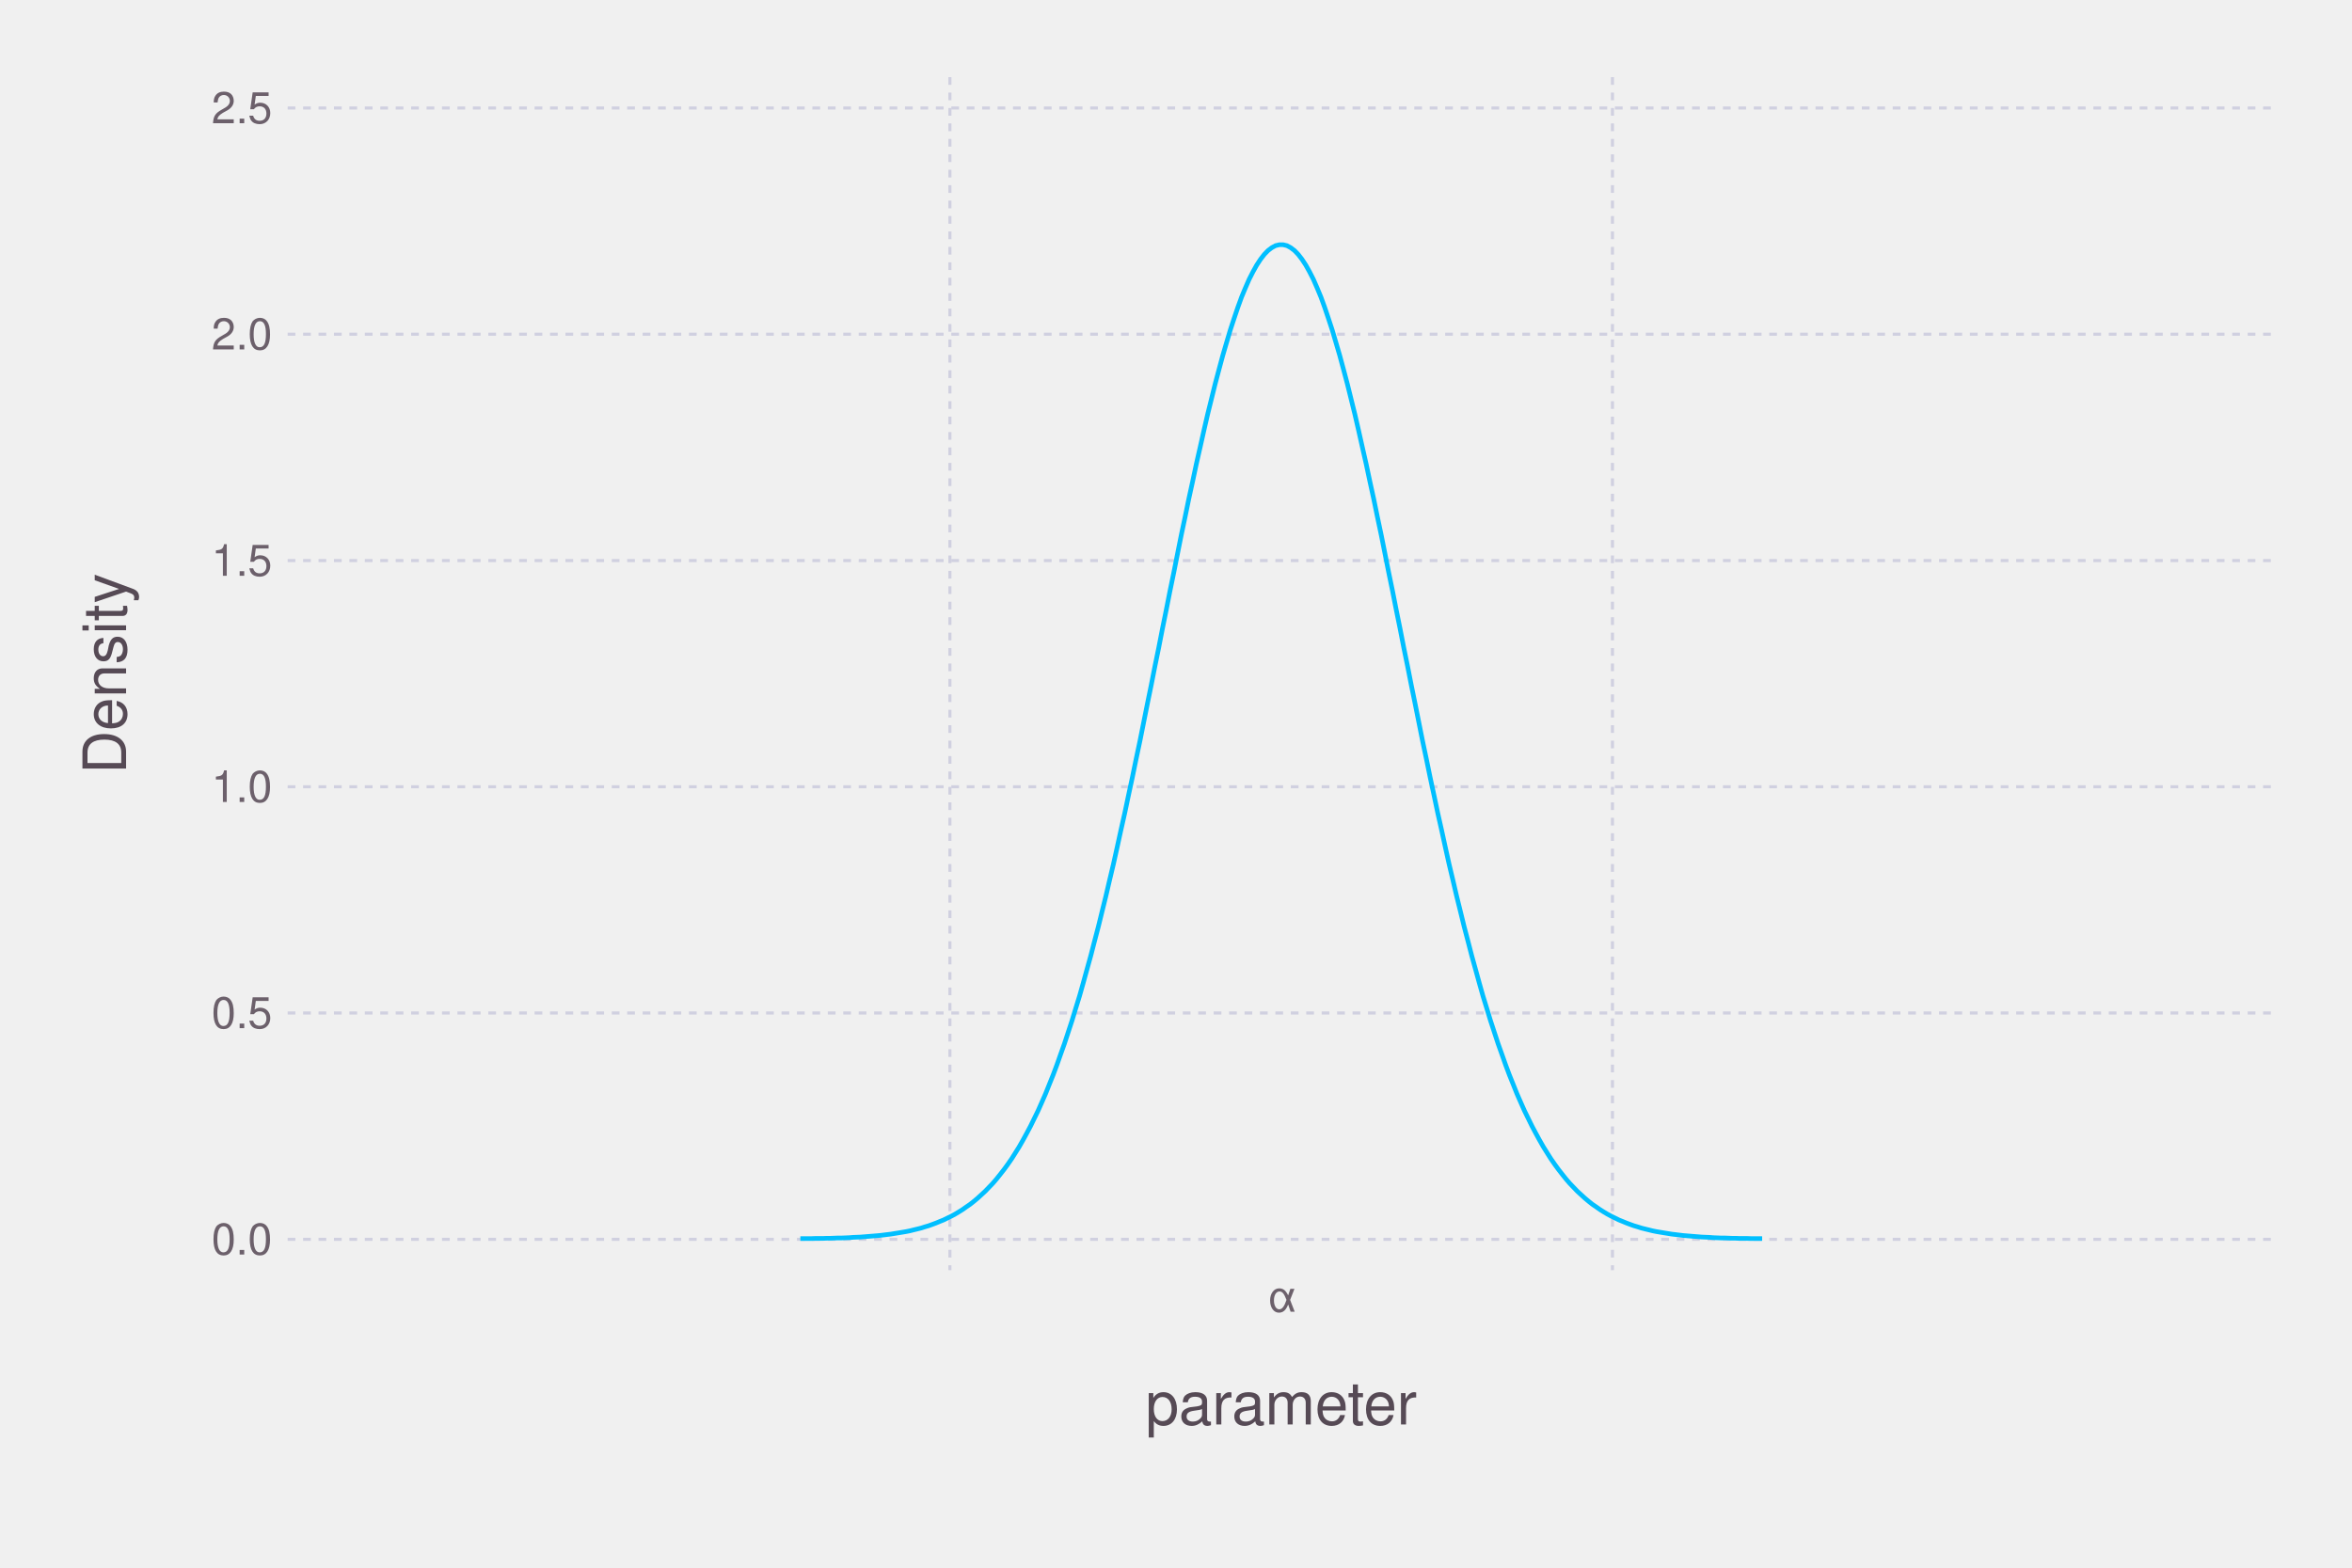
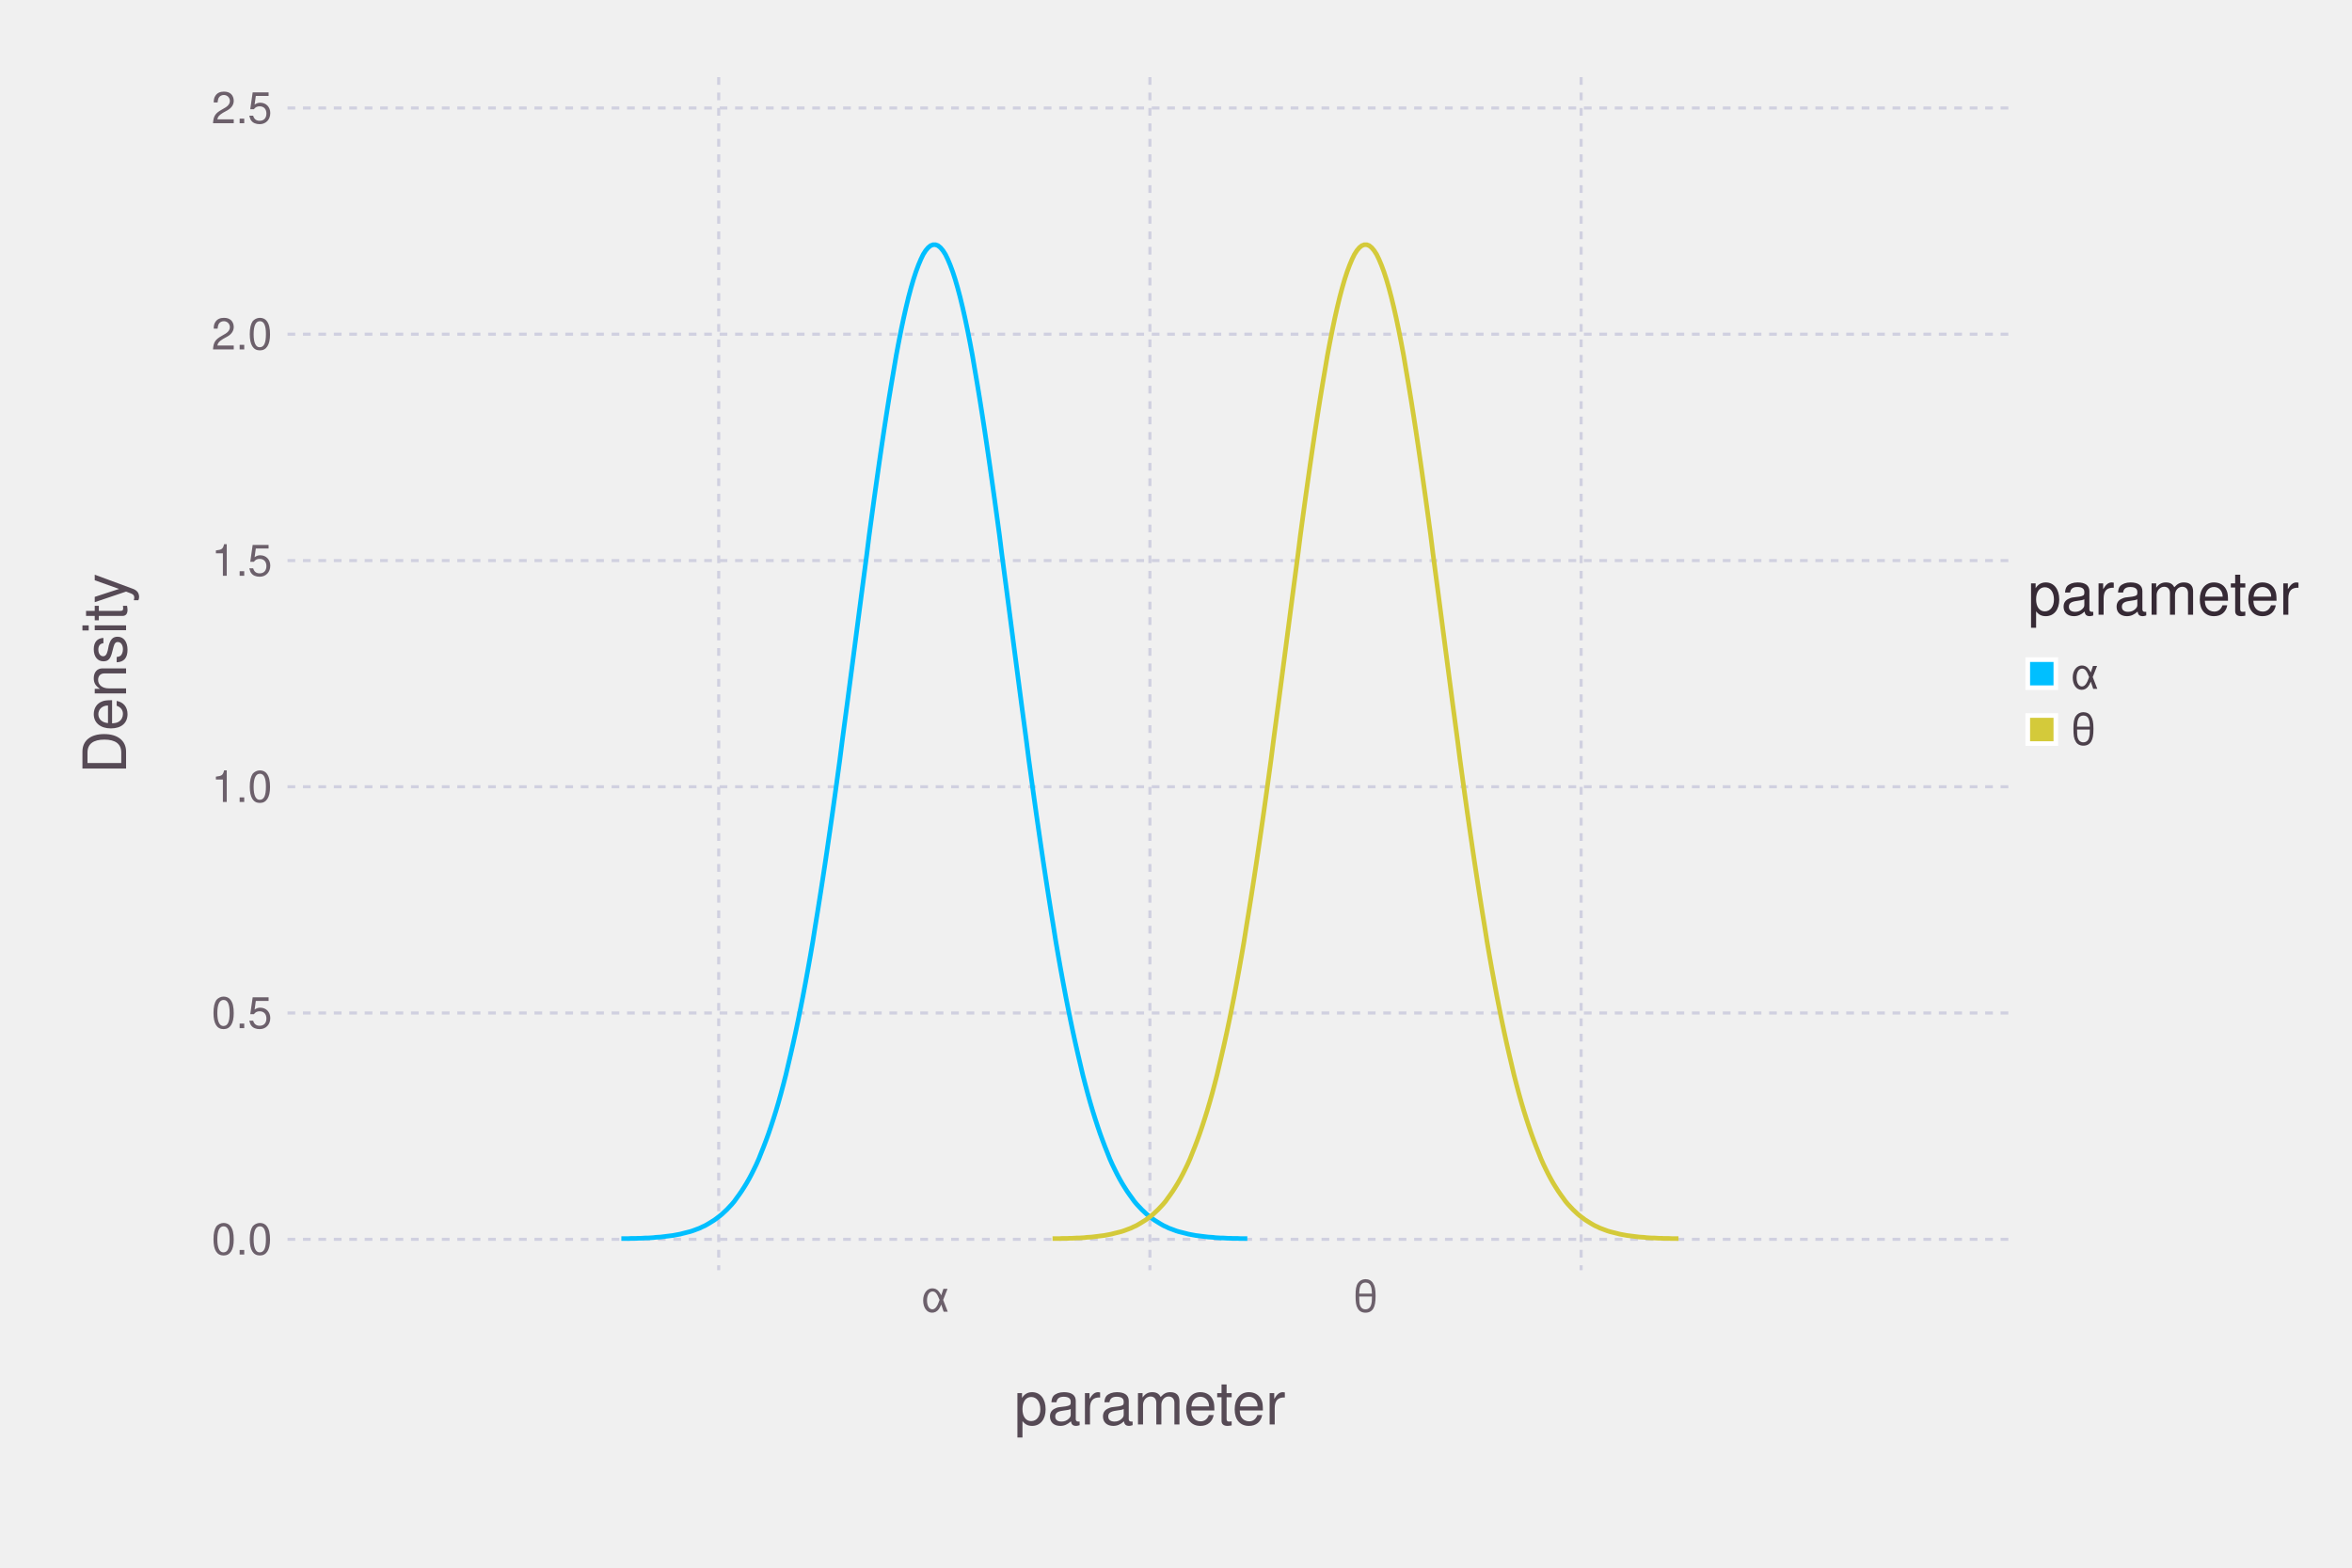
<svg xmlns="http://www.w3.org/2000/svg" version="1.2" width="152.4mm" height="101.6mm" viewBox="0 0 152.4 101.6" stroke="none" fill="#000000" stroke-width="0.3" font-size="3.88">
  <defs>
    <marker id="arrow" markerWidth="15" markerHeight="7" refX="5" refY="3.5" orient="auto" markerUnits="strokeWidth">
      <path d="M0,0 L15,3.5 L0,7 z" stroke="context-stroke" fill="context-stroke" />
    </marker>
  </defs>
-   <g class="plotroot yscalable" id="img-973c1bc8-1">
-     <g font-size="3.88" font-family="'PT Sans','Helvetica Neue','Helvetica',sans-serif" fill="#564A55" stroke="#000000" stroke-opacity="0.000" id="img-973c1bc8-2">
-       <g transform="translate(83.02,89.99)">
+   <g class="plotroot yscalable" id="img-4b1bc806-1">
+     <g font-size="3.88" font-family="'PT Sans','Helvetica Neue','Helvetica',sans-serif" fill="#564A55" stroke="#000000" stroke-opacity="0.000" id="img-4b1bc806-2">
+       <g transform="translate(74.51,89.99)">
        <g class="primitive">
          <text text-anchor="middle" dy="0.6em">parameter</text>
        </g>
      </g>
    </g>
-     <g class="guide xlabels" font-size="2.82" font-family="'PT Sans Caption','Helvetica Neue','Helvetica',sans-serif" fill="#6C606B" id="img-973c1bc8-3">
-       <g transform="translate(40.09,83.32)">
+     <g class="guide xlabels" font-size="2.82" font-family="'PT Sans Caption','Helvetica Neue','Helvetica',sans-serif" fill="#6C606B" id="img-4b1bc806-3">
+       <g transform="translate(32.6,83.32)">
        <g class="primitive">
          <text text-anchor="middle" dy="0.6em" />
        </g>
      </g>
-       <g transform="translate(83.02,83.32)">
+       <g transform="translate(60.54,83.32)">
        <g class="primitive">
          <text text-anchor="middle" dy="0.6em">α</text>
        </g>
      </g>
-       <g transform="translate(125.94,83.32)">
+       <g transform="translate(88.48,83.32)">
+         <g class="primitive">
+           <text text-anchor="middle" dy="0.6em">θ</text>
+         </g>
+       </g>
+       <g transform="translate(116.43,83.32)">
        <g class="primitive">
          <text text-anchor="middle" dy="0.6em" />
        </g>
      </g>
    </g>
-     <g clip-path="url(#img-973c1bc8-4)">
-       <g id="img-973c1bc8-5">
-         <g pointer-events="visible" stroke-width="0.3" fill="#000000" fill-opacity="0.000" stroke="#000000" stroke-opacity="0.000" class="guide background" id="img-973c1bc8-6">
-           <g transform="translate(83.02,43.66)" id="img-973c1bc8-7">
-             <path d="M-64.38,-38.66 L64.38,-38.66 64.38,38.66 -64.38,38.66  z" class="primitive" />
+     <g class="guide colorkey" id="img-4b1bc806-4">
+       <g fill="#4C404B" font-size="2.82" font-family="'PT Sans','Helvetica Neue','Helvetica',sans-serif" id="img-4b1bc806-5">
+         <g transform="translate(134.21,43.66)" id="img-4b1bc806-6" class="color_α">
+           <g class="primitive">
+             <text dy="0.35em">α</text>
          </g>
        </g>
-         <g class="guide ygridlines xfixed" stroke-dasharray="0.5,0.5" stroke-width="0.2" stroke="#D0D0E0" id="img-973c1bc8-8">
-           <g transform="translate(83.02,80.32)" id="img-973c1bc8-9">
-             <path fill="none" d="M-64.38,0 L64.38,0 " class="primitive" />
-           </g>
-           <g transform="translate(83.02,65.65)" id="img-973c1bc8-10">
-             <path fill="none" d="M-64.38,0 L64.38,0 " class="primitive" />
-           </g>
-           <g transform="translate(83.02,50.99)" id="img-973c1bc8-11">
-             <path fill="none" d="M-64.38,0 L64.38,0 " class="primitive" />
-           </g>
-           <g transform="translate(83.02,36.33)" id="img-973c1bc8-12">
-             <path fill="none" d="M-64.38,0 L64.38,0 " class="primitive" />
-           </g>
-           <g transform="translate(83.02,21.66)" id="img-973c1bc8-13">
-             <path fill="none" d="M-64.38,0 L64.38,0 " class="primitive" />
-           </g>
-           <g transform="translate(83.02,7)" id="img-973c1bc8-14">
-             <path fill="none" d="M-64.38,0 L64.38,0 " class="primitive" />
+         <g transform="translate(134.21,47.28)" id="img-4b1bc806-7" class="color_θ">
+           <g class="primitive">
+             <text dy="0.35em">θ</text>
          </g>
        </g>
-         <g class="guide xgridlines yfixed" stroke-dasharray="0.5,0.5" stroke-width="0.2" stroke="#D0D0E0" id="img-973c1bc8-15">
-           <g transform="translate(61.55,43.66)" id="img-973c1bc8-16">
+       </g>
+       <g fill-opacity="1" id="img-4b1bc806-8">
+         <g transform="translate(132.3,43.66)" id="img-4b1bc806-9" class="color_α" stroke="#FFFFFF" fill="#00BFFF">
+           <path d="M-0.91,-0.91 L0.91,-0.91 0.91,0.91 -0.91,0.91  z" class="primitive" />
+         </g>
+         <g transform="translate(132.3,47.28)" id="img-4b1bc806-10" class="color_θ" stroke="#FFFFFF" fill="#D4CA3A">
+           <path d="M-0.91,-0.91 L0.91,-0.91 0.91,0.91 -0.91,0.91  z" class="primitive" />
+         </g>
+       </g>
+       <g fill="#362A35" font-size="3.88" font-family="'PT Sans','Helvetica Neue','Helvetica',sans-serif" stroke="#000000" stroke-opacity="0.000" id="img-4b1bc806-11">
+         <g transform="translate(131.4,39.84)" id="img-4b1bc806-12">
+           <g class="primitive">
+             <text dy="-0em">parameter</text>
+           </g>
+         </g>
+       </g>
+     </g>
+     <g clip-path="url(#img-4b1bc806-13)">
+       <g id="img-4b1bc806-14">
+         <g pointer-events="visible" stroke-width="0.3" fill="#000000" fill-opacity="0.000" stroke="#000000" stroke-opacity="0.000" class="guide background" id="img-4b1bc806-15">
+           <g transform="translate(74.51,43.66)" id="img-4b1bc806-16">
+             <path d="M-55.88,-38.66 L55.88,-38.66 55.88,38.66 -55.88,38.66  z" class="primitive" />
+           </g>
+         </g>
+         <g class="guide ygridlines xfixed" stroke-dasharray="0.5,0.5" stroke-width="0.2" stroke="#D0D0E0" id="img-4b1bc806-17">
+           <g transform="translate(74.51,80.32)" id="img-4b1bc806-18">
+             <path fill="none" d="M-55.88,0 L55.88,0 " class="primitive" />
+           </g>
+           <g transform="translate(74.51,65.65)" id="img-4b1bc806-19">
+             <path fill="none" d="M-55.88,0 L55.88,0 " class="primitive" />
+           </g>
+           <g transform="translate(74.51,50.99)" id="img-4b1bc806-20">
+             <path fill="none" d="M-55.88,0 L55.88,0 " class="primitive" />
+           </g>
+           <g transform="translate(74.51,36.33)" id="img-4b1bc806-21">
+             <path fill="none" d="M-55.88,0 L55.88,0 " class="primitive" />
+           </g>
+           <g transform="translate(74.51,21.66)" id="img-4b1bc806-22">
+             <path fill="none" d="M-55.88,0 L55.88,0 " class="primitive" />
+           </g>
+           <g transform="translate(74.51,7)" id="img-4b1bc806-23">
+             <path fill="none" d="M-55.88,0 L55.88,0 " class="primitive" />
+           </g>
+         </g>
+         <g class="guide xgridlines yfixed" stroke-dasharray="0.5,0.5" stroke-width="0.2" stroke="#D0D0E0" id="img-4b1bc806-24">
+           <g transform="translate(46.57,43.66)" id="img-4b1bc806-25">
            <path fill="none" d="M0,-38.66 L0,38.66 " class="primitive" />
          </g>
-           <g transform="translate(104.48,43.66)" id="img-973c1bc8-17">
+           <g transform="translate(74.51,43.66)" id="img-4b1bc806-26">
+             <path fill="none" d="M0,-38.66 L0,38.66 " class="primitive" />
+           </g>
+           <g transform="translate(102.45,43.66)" id="img-4b1bc806-27">
            <path fill="none" d="M0,-38.66 L0,38.66 " class="primitive" />
          </g>
        </g>
-         <g class="plotpanel" id="img-973c1bc8-18">
-           <g stroke-width="0.3" fill="#000000" fill-opacity="0.000" class="geometry" id="img-973c1bc8-19">
-             <g class="color_LCHab{Float32}(70.0f0,60.0f0,240.0f0)" stroke-dasharray="none" stroke="#00BFFF" id="img-973c1bc8-20">
-               <g transform="translate(83.02,60.19)" id="img-973c1bc8-21">
-                 <path fill="none" d="M-31.16,20.08 L-30.91,20.08 -30.67,20.08 -30.42,20.08 -30.18,20.07 -29.94,20.07 -29.69,20.07 -29.45,20.06 -29.2,20.06 -28.96,20.05 -28.71,20.04 -28.47,20.04 -28.23,20.03 -27.98,20.02 -27.74,20 -27.49,19.99 -27.25,19.98 -27,19.96 -26.76,19.94 -26.51,19.92 -26.27,19.9 -26.03,19.88 -25.78,19.85 -25.54,19.82 -25.29,19.79 -25.05,19.75 -24.8,19.71 -24.56,19.67 -24.32,19.63 -24.07,19.58 -23.83,19.52 -23.58,19.46 -23.34,19.4 -23.09,19.32 -22.85,19.25 -22.6,19.16 -22.36,19.07 -22.12,18.97 -21.87,18.87 -21.63,18.75 -21.38,18.63 -21.14,18.5 -20.89,18.35 -20.65,18.2 -20.41,18.03 -20.16,17.86 -19.92,17.67 -19.67,17.46 -19.43,17.24 -19.18,17.01 -18.94,16.76 -18.69,16.5 -18.45,16.22 -18.21,15.92 -17.96,15.6 -17.72,15.27 -17.47,14.91 -17.23,14.53 -16.98,14.13 -16.74,13.71 -16.5,13.27 -16.25,12.8 -16.01,12.31 -15.76,11.8 -15.52,11.26 -15.27,10.69 -15.03,10.09 -14.78,9.47 -14.54,8.83 -14.3,8.15 -14.05,7.45 -13.81,6.72 -13.56,5.96 -13.32,5.17 -13.07,4.36 -12.83,3.51 -12.59,2.64 -12.34,1.74 -12.1,0.81 -11.85,-0.14 -11.61,-1.12 -11.36,-2.13 -11.12,-3.16 -10.87,-4.21 -10.63,-5.29 -10.39,-6.39 -10.14,-7.5 -9.9,-8.64 -9.65,-9.8 -9.41,-10.97 -9.16,-12.15 -8.92,-13.35 -8.68,-14.55 -8.43,-15.77 -8.19,-16.99 -7.94,-18.21 -7.7,-19.44 -7.45,-20.67 -7.21,-21.89 -6.96,-23.1 -6.72,-24.31 -6.48,-25.51 -6.23,-26.69 -5.99,-27.86 -5.74,-29 -5.5,-30.13 -5.25,-31.23 -5.01,-32.3 -4.77,-33.34 -4.52,-34.35 -4.28,-35.32 -4.03,-36.26 -3.79,-37.15 -3.54,-38 -3.3,-38.81 -3.05,-39.57 -2.81,-40.28 -2.57,-40.94 -2.32,-41.54 -2.08,-42.09 -1.83,-42.58 -1.59,-43.01 -1.34,-43.39 -1.1,-43.7 -0.86,-43.95 -0.61,-44.14 -0.37,-44.27 -0.12,-44.33 0.12,-44.33 0.37,-44.27 0.61,-44.14 0.86,-43.95 1.1,-43.7 1.34,-43.39 1.59,-43.01 1.83,-42.58 2.08,-42.09 2.32,-41.54 2.57,-40.94 2.81,-40.28 3.05,-39.57 3.3,-38.81 3.54,-38 3.79,-37.15 4.03,-36.26 4.28,-35.32 4.52,-34.35 4.77,-33.34 5.01,-32.3 5.25,-31.23 5.5,-30.13 5.74,-29 5.99,-27.86 6.23,-26.69 6.48,-25.51 6.72,-24.31 6.96,-23.1 7.21,-21.89 7.45,-20.67 7.7,-19.44 7.94,-18.21 8.19,-16.99 8.43,-15.77 8.68,-14.55 8.92,-13.35 9.16,-12.15 9.41,-10.97 9.65,-9.8 9.9,-8.64 10.14,-7.5 10.39,-6.39 10.63,-5.29 10.87,-4.21 11.12,-3.16 11.36,-2.13 11.61,-1.12 11.85,-0.14 12.1,0.81 12.34,1.74 12.59,2.64 12.83,3.51 13.07,4.36 13.32,5.17 13.56,5.96 13.81,6.72 14.05,7.45 14.3,8.15 14.54,8.83 14.78,9.47 15.03,10.09 15.27,10.69 15.52,11.26 15.76,11.8 16.01,12.31 16.25,12.8 16.5,13.27 16.74,13.71 16.98,14.13 17.23,14.53 17.47,14.91 17.72,15.27 17.96,15.6 18.21,15.92 18.45,16.22 18.69,16.5 18.94,16.76 19.18,17.01 19.43,17.24 19.67,17.46 19.92,17.67 20.16,17.86 20.41,18.03 20.65,18.2 20.89,18.35 21.14,18.5 21.38,18.63 21.63,18.75 21.87,18.87 22.12,18.97 22.36,19.07 22.6,19.16 22.85,19.25 23.09,19.32 23.34,19.4 23.58,19.46 23.83,19.52 24.07,19.58 24.32,19.63 24.56,19.67 24.8,19.71 25.05,19.75 25.29,19.79 25.54,19.82 25.78,19.85 26.03,19.88 26.27,19.9 26.51,19.92 26.76,19.94 27,19.96 27.25,19.98 27.49,19.99 27.74,20 27.98,20.02 28.23,20.03 28.47,20.04 28.71,20.04 28.96,20.05 29.2,20.06 29.45,20.06 29.69,20.07 29.94,20.07 30.18,20.07 30.42,20.08 30.67,20.08 30.91,20.08 31.16,20.08 " class="primitive" />
-               </g>
+         <g class="plotpanel" id="img-4b1bc806-28">
+           <g stroke-width="0.3" fill="#000000" fill-opacity="0.000" class="geometry" id="img-4b1bc806-29">
+             <g transform="translate(60.54,60.19)" id="img-4b1bc806-30" stroke-dasharray="none" class="color_α" stroke="#00BFFF">
+               <path fill="none" d="M-20.28,20.08 L-20.12,20.08 -19.96,20.08 -19.81,20.08 -19.65,20.07 -19.49,20.07 -19.33,20.07 -19.17,20.06 -19.01,20.06 -18.85,20.05 -18.69,20.04 -18.53,20.04 -18.37,20.03 -18.21,20.02 -18.06,20 -17.9,19.99 -17.74,19.98 -17.58,19.96 -17.42,19.94 -17.26,19.92 -17.1,19.9 -16.94,19.88 -16.78,19.85 -16.62,19.82 -16.46,19.79 -16.31,19.75 -16.15,19.71 -15.99,19.67 -15.83,19.63 -15.67,19.58 -15.51,19.52 -15.35,19.46 -15.19,19.4 -15.03,19.32 -14.87,19.25 -14.71,19.16 -14.56,19.07 -14.4,18.97 -14.24,18.87 -14.08,18.75 -13.92,18.63 -13.76,18.5 -13.6,18.35 -13.44,18.2 -13.28,18.03 -13.12,17.86 -12.96,17.67 -12.81,17.46 -12.65,17.24 -12.49,17.01 -12.33,16.76 -12.17,16.5 -12.01,16.22 -11.85,15.92 -11.69,15.6 -11.53,15.27 -11.37,14.91 -11.22,14.53 -11.06,14.13 -10.9,13.71 -10.74,13.27 -10.58,12.8 -10.42,12.31 -10.26,11.8 -10.1,11.26 -9.94,10.69 -9.78,10.09 -9.62,9.47 -9.47,8.83 -9.31,8.15 -9.15,7.45 -8.99,6.72 -8.83,5.96 -8.67,5.17 -8.51,4.36 -8.35,3.51 -8.19,2.64 -8.03,1.74 -7.87,0.81 -7.72,-0.14 -7.56,-1.12 -7.4,-2.13 -7.24,-3.16 -7.08,-4.21 -6.92,-5.29 -6.76,-6.39 -6.6,-7.5 -6.44,-8.64 -6.28,-9.8 -6.12,-10.97 -5.97,-12.15 -5.81,-13.35 -5.65,-14.55 -5.49,-15.77 -5.33,-16.99 -5.17,-18.21 -5.01,-19.44 -4.85,-20.67 -4.69,-21.89 -4.53,-23.1 -4.37,-24.31 -4.22,-25.51 -4.06,-26.69 -3.9,-27.86 -3.74,-29 -3.58,-30.13 -3.42,-31.23 -3.26,-32.3 -3.1,-33.34 -2.94,-34.35 -2.78,-35.32 -2.62,-36.26 -2.47,-37.15 -2.31,-38 -2.15,-38.81 -1.99,-39.57 -1.83,-40.28 -1.67,-40.94 -1.51,-41.54 -1.35,-42.09 -1.19,-42.58 -1.03,-43.01 -0.87,-43.39 -0.72,-43.7 -0.56,-43.95 -0.4,-44.14 -0.24,-44.27 -0.08,-44.33 0.08,-44.33 0.24,-44.27 0.4,-44.14 0.56,-43.95 0.72,-43.7 0.87,-43.39 1.03,-43.01 1.19,-42.58 1.35,-42.09 1.51,-41.54 1.67,-40.94 1.83,-40.28 1.99,-39.57 2.15,-38.81 2.31,-38 2.47,-37.15 2.62,-36.26 2.78,-35.32 2.94,-34.35 3.1,-33.34 3.26,-32.3 3.42,-31.23 3.58,-30.13 3.74,-29 3.9,-27.86 4.06,-26.69 4.22,-25.51 4.37,-24.31 4.53,-23.1 4.69,-21.89 4.85,-20.67 5.01,-19.44 5.17,-18.21 5.33,-16.99 5.49,-15.77 5.65,-14.55 5.81,-13.35 5.97,-12.15 6.12,-10.97 6.28,-9.8 6.44,-8.64 6.6,-7.5 6.76,-6.39 6.92,-5.29 7.08,-4.21 7.24,-3.16 7.4,-2.13 7.56,-1.12 7.72,-0.14 7.87,0.81 8.03,1.74 8.19,2.64 8.35,3.51 8.51,4.36 8.67,5.17 8.83,5.96 8.99,6.72 9.15,7.45 9.31,8.15 9.47,8.83 9.62,9.47 9.78,10.09 9.94,10.69 10.1,11.26 10.26,11.8 10.42,12.31 10.58,12.8 10.74,13.27 10.9,13.71 11.06,14.13 11.22,14.53 11.37,14.91 11.53,15.27 11.69,15.6 11.85,15.92 12.01,16.22 12.17,16.5 12.33,16.76 12.49,17.01 12.65,17.24 12.81,17.46 12.96,17.67 13.12,17.86 13.28,18.03 13.44,18.2 13.6,18.35 13.76,18.5 13.92,18.63 14.08,18.75 14.24,18.87 14.4,18.97 14.56,19.07 14.71,19.16 14.87,19.25 15.03,19.32 15.19,19.4 15.35,19.46 15.51,19.52 15.67,19.58 15.83,19.63 15.99,19.67 16.15,19.71 16.31,19.75 16.46,19.79 16.62,19.82 16.78,19.85 16.94,19.88 17.1,19.9 17.26,19.92 17.42,19.94 17.58,19.96 17.74,19.98 17.9,19.99 18.06,20 18.21,20.02 18.37,20.03 18.53,20.04 18.69,20.04 18.85,20.05 19.01,20.06 19.17,20.06 19.33,20.07 19.49,20.07 19.65,20.07 19.81,20.08 19.96,20.08 20.12,20.08 20.28,20.08 " class="primitive" />
+             </g>
+             <g transform="translate(88.48,60.19)" id="img-4b1bc806-31" stroke-dasharray="none" class="color_θ" stroke="#D4CA3A">
+               <path fill="none" d="M-20.28,20.08 L-20.12,20.08 -19.96,20.08 -19.81,20.08 -19.65,20.07 -19.49,20.07 -19.33,20.07 -19.17,20.06 -19.01,20.06 -18.85,20.05 -18.69,20.04 -18.53,20.04 -18.37,20.03 -18.21,20.02 -18.06,20 -17.9,19.99 -17.74,19.98 -17.58,19.96 -17.42,19.94 -17.26,19.92 -17.1,19.9 -16.94,19.88 -16.78,19.85 -16.62,19.82 -16.46,19.79 -16.31,19.75 -16.15,19.71 -15.99,19.67 -15.83,19.63 -15.67,19.58 -15.51,19.52 -15.35,19.46 -15.19,19.4 -15.03,19.32 -14.87,19.25 -14.71,19.16 -14.56,19.07 -14.4,18.97 -14.24,18.87 -14.08,18.75 -13.92,18.63 -13.76,18.5 -13.6,18.35 -13.44,18.2 -13.28,18.03 -13.12,17.86 -12.96,17.67 -12.81,17.46 -12.65,17.24 -12.49,17.01 -12.33,16.76 -12.17,16.5 -12.01,16.22 -11.85,15.92 -11.69,15.6 -11.53,15.27 -11.37,14.91 -11.22,14.53 -11.06,14.13 -10.9,13.71 -10.74,13.27 -10.58,12.8 -10.42,12.31 -10.26,11.8 -10.1,11.26 -9.94,10.69 -9.78,10.09 -9.62,9.47 -9.47,8.83 -9.31,8.15 -9.15,7.45 -8.99,6.72 -8.83,5.96 -8.67,5.17 -8.51,4.36 -8.35,3.51 -8.19,2.64 -8.03,1.74 -7.87,0.81 -7.72,-0.14 -7.56,-1.12 -7.4,-2.13 -7.24,-3.16 -7.08,-4.21 -6.92,-5.29 -6.76,-6.39 -6.6,-7.5 -6.44,-8.64 -6.28,-9.8 -6.12,-10.97 -5.97,-12.15 -5.81,-13.35 -5.65,-14.55 -5.49,-15.77 -5.33,-16.99 -5.17,-18.21 -5.01,-19.44 -4.85,-20.67 -4.69,-21.89 -4.53,-23.1 -4.37,-24.31 -4.22,-25.51 -4.06,-26.69 -3.9,-27.86 -3.74,-29 -3.58,-30.13 -3.42,-31.23 -3.26,-32.3 -3.1,-33.34 -2.94,-34.35 -2.78,-35.32 -2.62,-36.26 -2.47,-37.15 -2.31,-38 -2.15,-38.81 -1.99,-39.57 -1.83,-40.28 -1.67,-40.94 -1.51,-41.54 -1.35,-42.09 -1.19,-42.58 -1.03,-43.01 -0.87,-43.39 -0.72,-43.7 -0.56,-43.95 -0.4,-44.14 -0.24,-44.27 -0.08,-44.33 0.08,-44.33 0.24,-44.27 0.4,-44.14 0.56,-43.95 0.72,-43.7 0.87,-43.39 1.03,-43.01 1.19,-42.58 1.35,-42.09 1.51,-41.54 1.67,-40.94 1.83,-40.28 1.99,-39.57 2.15,-38.81 2.31,-38 2.47,-37.15 2.62,-36.26 2.78,-35.32 2.94,-34.35 3.1,-33.34 3.26,-32.3 3.42,-31.23 3.58,-30.13 3.74,-29 3.9,-27.86 4.06,-26.69 4.22,-25.51 4.37,-24.31 4.53,-23.1 4.69,-21.89 4.85,-20.67 5.01,-19.44 5.17,-18.21 5.33,-16.99 5.49,-15.77 5.65,-14.55 5.81,-13.35 5.97,-12.15 6.12,-10.97 6.28,-9.8 6.44,-8.64 6.6,-7.5 6.76,-6.39 6.92,-5.29 7.08,-4.21 7.24,-3.16 7.4,-2.13 7.56,-1.12 7.72,-0.14 7.87,0.81 8.03,1.74 8.19,2.64 8.35,3.51 8.51,4.36 8.67,5.17 8.83,5.96 8.99,6.72 9.15,7.45 9.31,8.15 9.47,8.83 9.62,9.47 9.78,10.09 9.94,10.69 10.1,11.26 10.26,11.8 10.42,12.31 10.58,12.8 10.74,13.27 10.9,13.71 11.06,14.13 11.22,14.53 11.37,14.91 11.53,15.27 11.69,15.6 11.85,15.92 12.01,16.22 12.17,16.5 12.33,16.76 12.49,17.01 12.65,17.24 12.81,17.46 12.96,17.67 13.12,17.86 13.28,18.03 13.44,18.2 13.6,18.35 13.76,18.5 13.92,18.63 14.08,18.75 14.24,18.87 14.4,18.97 14.56,19.07 14.71,19.16 14.87,19.25 15.03,19.32 15.19,19.4 15.35,19.46 15.51,19.52 15.67,19.58 15.83,19.63 15.99,19.67 16.15,19.71 16.31,19.75 16.46,19.79 16.62,19.82 16.78,19.85 16.94,19.88 17.1,19.9 17.26,19.92 17.42,19.94 17.58,19.96 17.74,19.98 17.9,19.99 18.06,20 18.21,20.02 18.37,20.03 18.53,20.04 18.69,20.04 18.85,20.05 19.01,20.06 19.17,20.06 19.33,20.07 19.49,20.07 19.65,20.07 19.81,20.08 19.96,20.08 20.12,20.08 20.28,20.08 " class="primitive" />
            </g>
          </g>
        </g>
      </g>
    </g>
-     <g class="guide ylabels" font-size="2.82" font-family="'PT Sans Caption','Helvetica Neue','Helvetica',sans-serif" fill="#6C606B" id="img-973c1bc8-22">
-       <g transform="translate(17.63,80.32)" id="img-973c1bc8-23">
+     <g class="guide ylabels" font-size="2.82" font-family="'PT Sans Caption','Helvetica Neue','Helvetica',sans-serif" fill="#6C606B" id="img-4b1bc806-32">
+       <g transform="translate(17.63,80.32)" id="img-4b1bc806-33">
        <g class="primitive">
          <text text-anchor="end" dy="0.35em">0.0</text>
        </g>
      </g>
-       <g transform="translate(17.63,65.65)" id="img-973c1bc8-24">
+       <g transform="translate(17.63,65.65)" id="img-4b1bc806-34">
        <g class="primitive">
          <text text-anchor="end" dy="0.35em">0.5</text>
        </g>
      </g>
-       <g transform="translate(17.63,50.99)" id="img-973c1bc8-25">
+       <g transform="translate(17.63,50.99)" id="img-4b1bc806-35">
        <g class="primitive">
          <text text-anchor="end" dy="0.35em">1.0</text>
        </g>
      </g>
-       <g transform="translate(17.63,36.33)" id="img-973c1bc8-26">
+       <g transform="translate(17.63,36.33)" id="img-4b1bc806-36">
        <g class="primitive">
          <text text-anchor="end" dy="0.35em">1.5</text>
        </g>
      </g>
-       <g transform="translate(17.63,21.66)" id="img-973c1bc8-27">
+       <g transform="translate(17.63,21.66)" id="img-4b1bc806-37">
        <g class="primitive">
          <text text-anchor="end" dy="0.35em">2.0</text>
        </g>
      </g>
-       <g transform="translate(17.63,7)" id="img-973c1bc8-28">
+       <g transform="translate(17.63,7)" id="img-4b1bc806-38">
        <g class="primitive">
          <text text-anchor="end" dy="0.35em">2.5</text>
        </g>
      </g>
    </g>
-     <g font-size="3.88" font-family="'PT Sans','Helvetica Neue','Helvetica',sans-serif" fill="#564A55" stroke="#000000" stroke-opacity="0.000" id="img-973c1bc8-29">
-       <g transform="translate(8.81,41.66)" id="img-973c1bc8-30">
+     <g font-size="3.88" font-family="'PT Sans','Helvetica Neue','Helvetica',sans-serif" fill="#564A55" stroke="#000000" stroke-opacity="0.000" id="img-4b1bc806-39">
+       <g transform="translate(8.81,41.66)" id="img-4b1bc806-40">
        <g class="primitive">
          <text text-anchor="middle" dy="0.35em" transform="rotate(-90,0, 2)">Density</text>
        </g>
      </g>
    </g>
  </g>
  <defs>
-     <clipPath id="img-973c1bc8-4">
-       <path d="M18.63,5 L147.4,5 147.4,82.32 18.63,82.32 " />
+     <clipPath id="img-4b1bc806-13">
+       <path d="M18.63,5 L130.4,5 130.4,82.32 18.63,82.32 " />
    </clipPath>
  </defs>
</svg>
